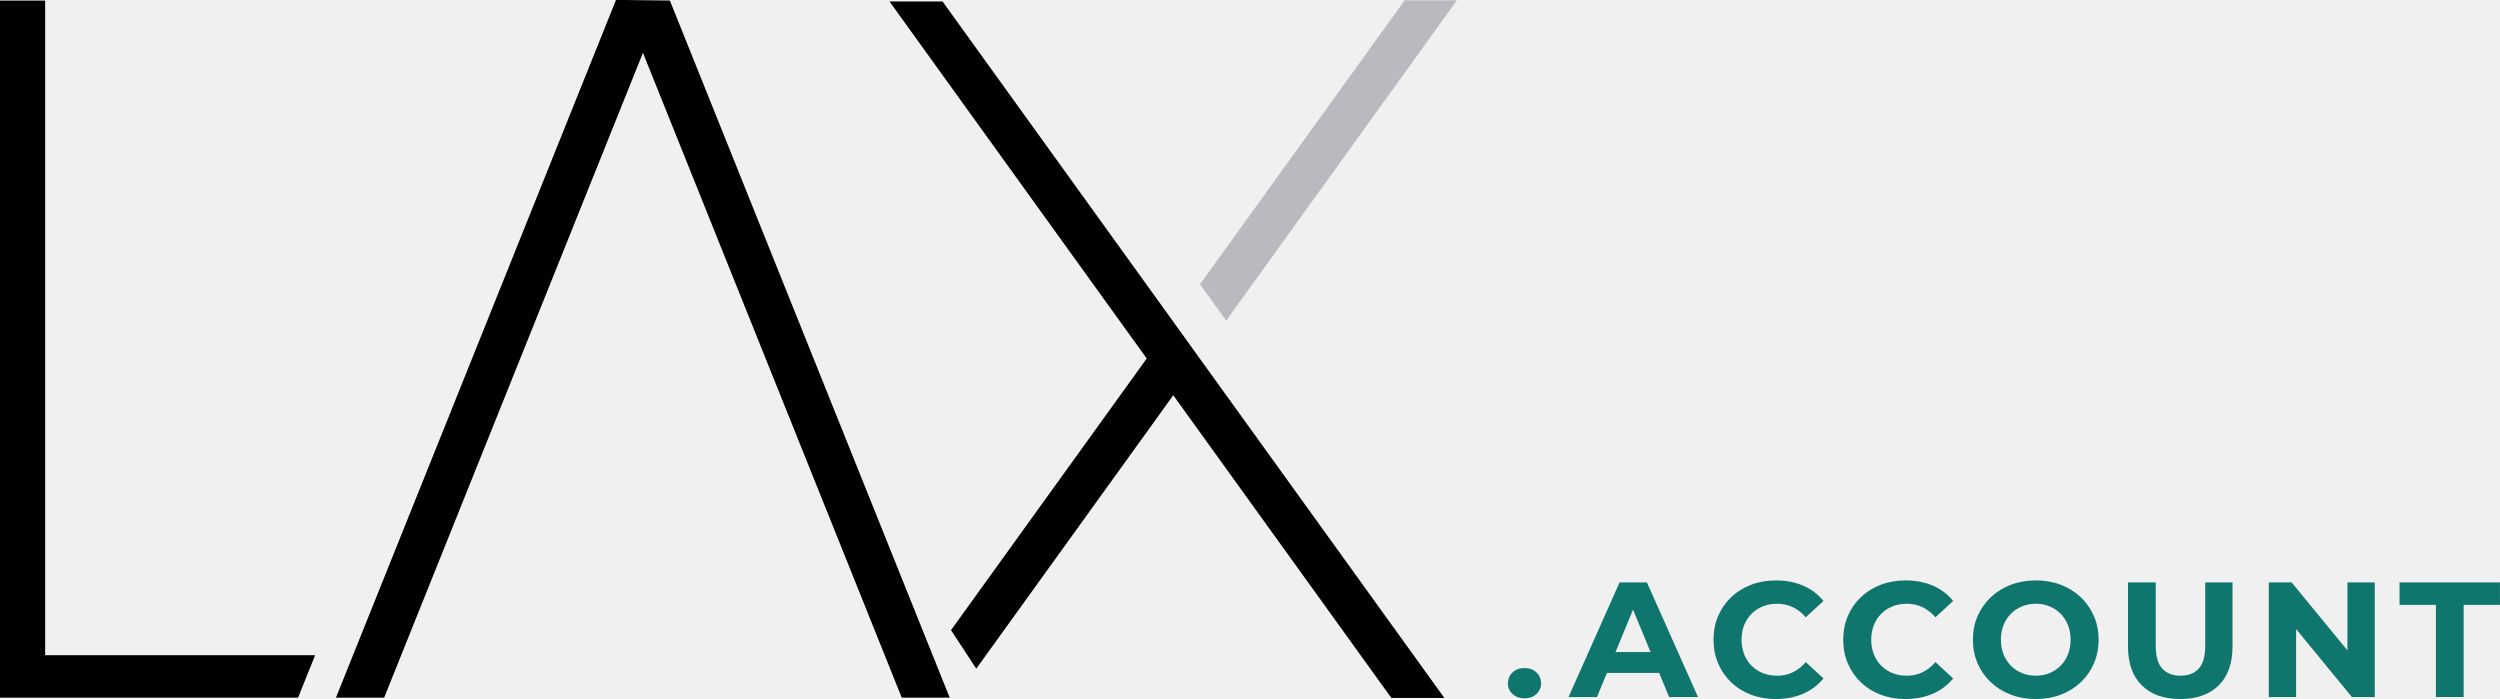
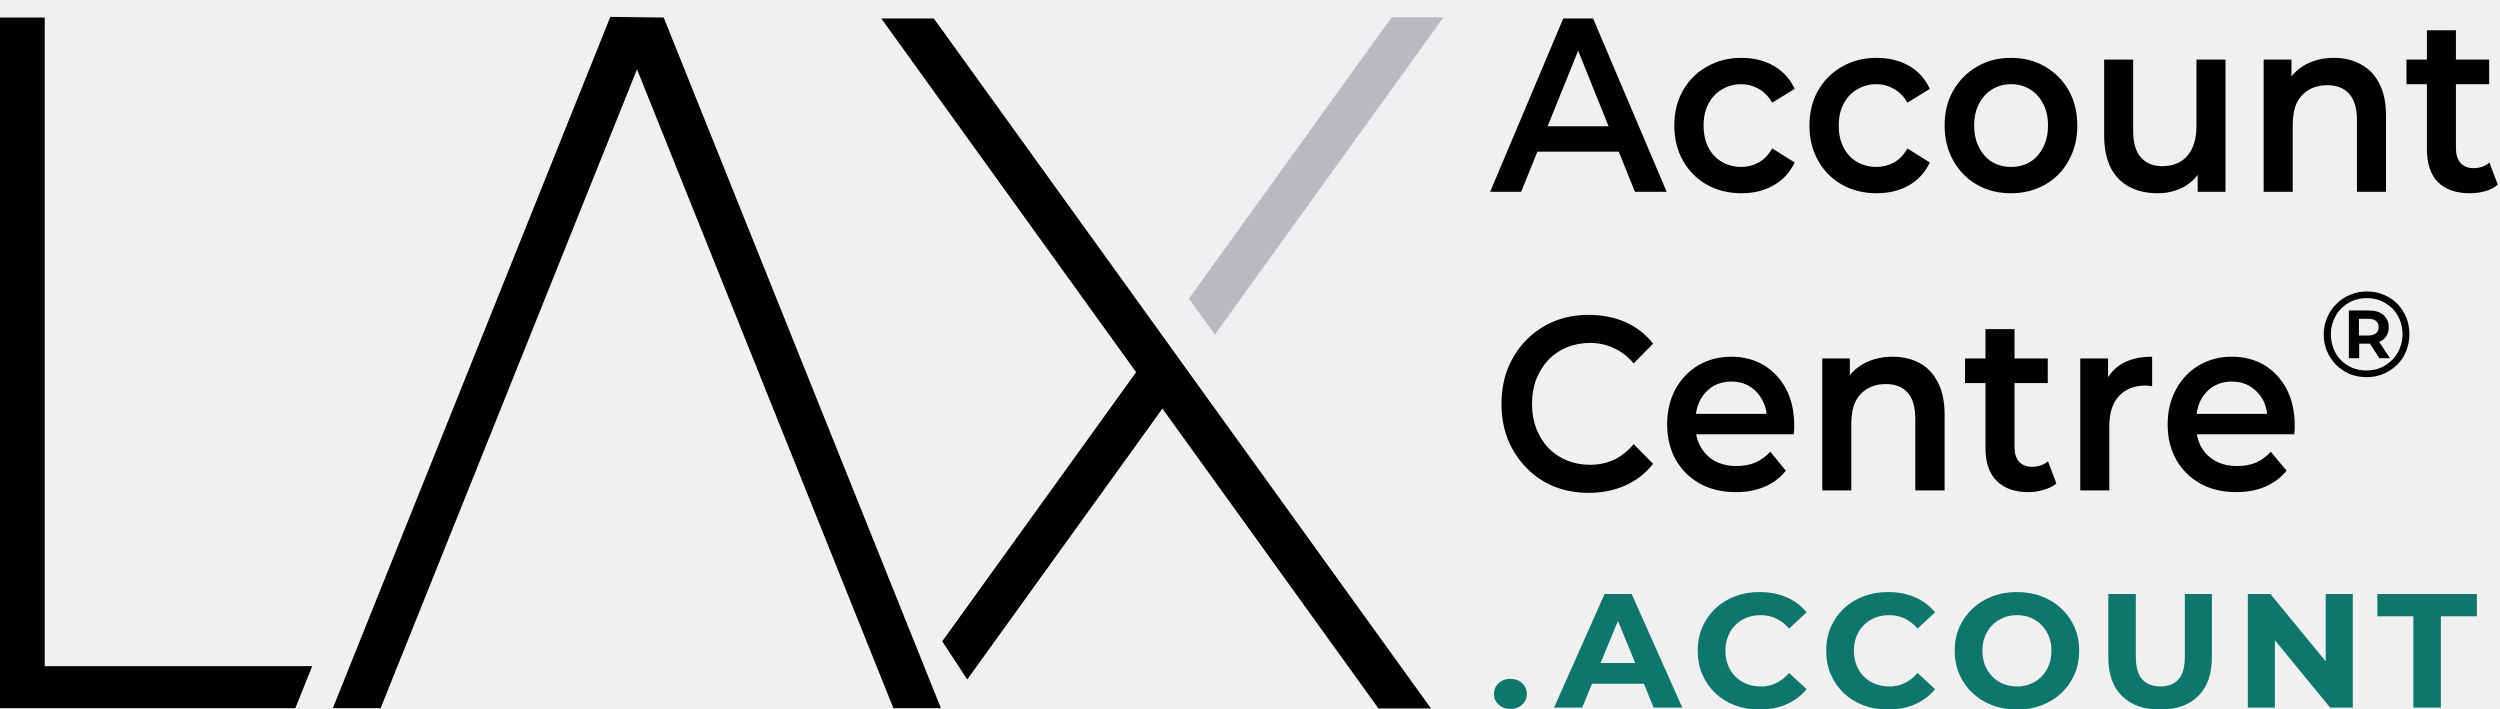
- <svg xmlns="http://www.w3.org/2000/svg" viewBox="0 6.9 1006.11 281.06" width="1006.11" height="281.06" role="img">
+ <svg xmlns="http://www.w3.org/2000/svg" viewBox="0 0 1015.5 287.96" width="1015.5" height="287.96" role="img">
  <style>.i{fill:#010101}.m{fill:#b9bac0}.d{fill:#0f766e}@media(prefers-color-scheme:dark){.i{fill:#ffffff}.d{fill:#2dd4bf}}</style>
  <g class="i">
    <path d="M18.17 270.58 L18.17 7.13 L17.08 7.13 L1.09 7.13 L0 7.13 L0 287.67 L1.09 287.67 L118.87 287.67 L119.96 287.67 L126.82 270.58 L125.73 270.58 L18.17 270.58Z" />
    <path d="M247.91 6.86L269.59 7.12L382.2 287.67L362.9 287.67L258.75 28.15L154.6 287.67L135.2 287.67Z" />
    <path d="M581.28,287.78h-21.34l-87.77-121.82-9.42,13.1-74.36,103.18L392.89,276L382.73,260.5L452.07,164.26l9.42-13.09L357.98,7.5h21.34l92.85,128.86,10.66,14.82,98.45,136.61Z" />
+     <path d="M605.3 77.9 635 7.5H647.1L677 77.9H664.1L638.6 14.5H643.5L617.9 77.9ZM619 61.6 622.3 51.3H658L661.4 61.6ZM707.4 78.5Q699.5 78.5 693.3 75Q687.1 71.5 683.6 65.2Q680.1 59 680.1 51Q680.1 42.9 683.6 36.8Q687.1 30.6 693.3 27.1Q699.5 23.5 707.4 23.5Q714.8 23.5 720.4 26.7Q726.1 29.9 729 36.1L719.9 41.7Q717.6 37.9 714.4 36.1Q711.1 34.2 707.3 34.2Q703 34.2 699.5 36.3Q696 38.3 694 42.1Q692 45.8 692 51Q692 56.2 694 60Q696 63.8 699.5 65.8Q703 67.8 707.3 67.8Q711.1 67.8 714.4 66Q717.6 64.2 719.9 60.3L729 66Q726.1 72.1 720.4 75.3Q714.8 78.5 707.4 78.5ZM762.3 78.5Q754.4 78.5 748.2 75Q742 71.5 738.5 65.2Q735 59 735 51Q735 42.9 738.5 36.8Q742 30.6 748.2 27.1Q754.4 23.5 762.3 23.5Q769.7 23.5 775.4 26.7Q781 29.9 783.9 36.1L774.8 41.7Q772.6 37.9 769.3 36.1Q766 34.2 762.2 34.2Q757.9 34.2 754.4 36.3Q750.9 38.3 748.9 42.1Q746.9 45.8 746.9 51Q746.9 56.2 748.9 60Q750.9 63.8 754.4 65.8Q757.9 67.8 762.2 67.8Q766 67.8 769.3 66Q772.6 64.2 774.8 60.3L783.9 66Q781 72.1 775.4 75.3Q769.7 78.5 762.3 78.5ZM816.9 78.5Q809.1 78.5 803 75Q796.9 71.5 793.4 65.2Q789.9 59 789.9 51Q789.9 42.9 793.4 36.8Q797 30.6 803 27.1Q809.1 23.5 816.9 23.5Q824.7 23.5 830.8 27.1Q836.8 30.6 840.3 36.7Q843.8 42.9 843.8 51Q843.8 59 840.3 65.2Q836.9 71.5 830.7 75Q824.6 78.5 816.9 78.5ZM816.9 67.8Q821.2 67.8 824.6 65.8Q827.9 63.8 829.9 59.9Q831.9 56.1 831.9 51Q831.9 45.8 829.9 42.1Q827.9 38.3 824.6 36.3Q821.2 34.2 816.9 34.2Q812.6 34.2 809.2 36.3Q805.9 38.3 803.9 42.1Q801.9 45.8 801.9 51Q801.9 56.1 803.9 59.9Q805.9 63.8 809.2 65.8Q812.6 67.8 816.9 67.8ZM876.5 78.5Q870 78.5 865.1 76Q860.2 73.5 857.4 68.2Q854.7 62.9 854.7 54.8V24.2H866.5V53.2Q866.5 60.4 869.6 63.9Q872.7 67.5 878.4 67.5Q882.5 67.5 885.6 65.7Q888.7 63.9 890.4 60.3Q892.2 56.7 892.2 51.3V24.2H904V77.9H892.7V63.4L894.7 67.8Q892.1 73 887.3 75.8Q882.4 78.5 876.5 78.5ZM919.5 77.9V24.2H930.8V38.7L928.7 34.3Q931.4 29.1 936.4 26.3Q941.5 23.5 948.1 23.5Q954.2 23.5 958.9 26.1Q963.7 28.6 966.4 33.8Q969.2 39 969.2 47.1V77.9H957.4V48.8Q957.4 41.6 954.2 38.1Q951.1 34.6 945.3 34.6Q941.2 34.6 938 36.4Q934.8 38.2 933 41.7Q931.3 45.3 931.3 50.7V77.9ZM1003.2 78.5Q994.9 78.5 990.3 74Q985.8 69.4 985.8 60.5V12.3H997.6V60.2Q997.6 64 999.4 66.1Q1001.3 68.3 1004.7 68.3Q1008.6 68.3 1011.2 66L1014.6 75Q1012.5 76.8 1009.4 77.7Q1006.4 78.5 1003.2 78.5ZM977.5 34.2V24.2H1011.1V34.2Z" />
+     <path d="M645.3 200.2Q637.7 200.2 631.2 197.6Q624.7 194.9 620 190Q615.2 185.1 612.5 178.5Q609.9 171.9 609.9 164.1Q609.9 156.2 612.5 149.6Q615.2 143 620 138.1Q624.8 133.2 631.3 130.5Q637.7 127.9 645.3 127.9Q653.4 127.9 660.2 130.8Q666.9 133.8 671.5 139.6L663.6 147.6Q660 143.4 655.5 141.4Q651.1 139.3 645.9 139.3Q640.8 139.3 636.4 141.1Q632.1 142.9 628.9 146.2Q625.8 149.6 624 154.1Q622.3 158.6 622.3 164.1Q622.3 169.5 624 174Q625.8 178.6 628.9 181.9Q632.1 185.2 636.4 187Q640.8 188.8 645.9 188.8Q651.1 188.8 655.5 186.8Q660 184.7 663.6 180.4L671.5 188.4Q666.9 194.2 660.2 197.2Q653.4 200.2 645.3 200.2ZM705.1 199.9Q696.7 199.9 690.4 196.4Q684.1 192.8 680.6 186.6Q677.2 180.4 677.2 172.4Q677.2 164.4 680.5 158.2Q683.9 152 689.8 148.4Q695.8 144.9 703.2 144.9Q710.7 144.9 716.4 148.3Q722.2 151.8 725.5 158Q728.8 164.3 728.8 172.7Q728.8 173.5 728.8 174.5Q728.7 175.6 728.6 176.4H686.6V168.1H722.4L717.7 170.7Q717.8 166.1 715.9 162.6Q714.1 159.1 710.8 157Q707.6 155 703.3 155Q699 155 695.7 157Q692.4 159.1 690.6 162.6Q688.7 166.2 688.7 171V173Q688.7 177.8 690.8 181.5Q692.9 185.2 696.6 187.3Q700.4 189.3 705.4 189.3Q709.7 189.3 713 187.9Q716.4 186.4 719.1 183.5L725.4 191.2Q722 195.5 716.8 197.7Q711.7 199.9 705.1 199.9ZM740.2 199.2V145.6H751.4V160.1L749.4 155.6Q752 150.4 757.1 147.7Q762.2 144.9 768.8 144.9Q774.9 144.9 779.6 147.4Q784.4 149.9 787.1 155.2Q789.9 160.4 789.9 168.5V199.2H778V170.1Q778 163 774.9 159.5Q771.8 156 766 156Q761.9 156 758.7 157.8Q755.5 159.6 753.7 163.1Q752 166.7 752 172.1V199.2ZM823.9 199.9Q815.6 199.9 811 195.3Q806.5 190.8 806.5 181.9V133.7H818.3V181.6Q818.3 185.4 820.1 187.5Q822 189.6 825.4 189.6Q829.2 189.6 831.9 187.4L835.3 196.4Q833.2 198.1 830.1 199Q827.1 199.9 823.9 199.9ZM798.2 155.6V145.6H831.8V155.6ZM845 199.2V145.6H856.3V160.3L854.9 156Q857.1 150.6 862 147.7Q867 144.9 874.2 144.9V156.9Q873.4 156.8 872.8 156.7Q872.1 156.6 871.5 156.6Q864.8 156.6 860.8 160.8Q856.8 165 856.8 173.2V199.2ZM908.4 199.9Q900 199.9 893.7 196.4Q887.4 192.8 883.9 186.6Q880.5 180.4 880.5 172.4Q880.5 164.4 883.9 158.2Q887.2 152 893.2 148.4Q899.1 144.9 906.6 144.9Q914 144.9 919.8 148.3Q925.5 151.8 928.8 158Q932.1 164.3 932.1 172.7Q932.1 173.5 932.1 174.5Q932 175.6 931.9 176.4H889.9V168.1H925.7L921 170.7Q921.1 166.1 919.3 162.6Q917.4 159.1 914.1 157Q910.9 155 906.6 155Q902.3 155 899 157Q895.7 159.1 893.9 162.6Q892.1 166.2 892.1 171V173Q892.1 177.8 894.1 181.5Q896.2 185.2 900 187.3Q903.7 189.3 908.7 189.3Q913 189.3 916.4 187.9Q919.7 186.4 922.4 183.5L928.8 191.2Q925.3 195.5 920.1 197.7Q915 199.9 908.4 199.9ZM961.3 153.2Q957.6 153.2 954.4 151.9Q951.3 150.5 948.9 148.2Q946.6 145.8 945.2 142.6Q943.9 139.5 943.9 135.8Q943.9 132.2 945.3 129Q946.6 125.9 949 123.5Q951.3 121.1 954.5 119.8Q957.7 118.4 961.4 118.4Q965.1 118.4 968.2 119.7Q971.4 121 973.8 123.4Q976.1 125.8 977.4 128.9Q978.7 132 978.7 135.7Q978.7 139.4 977.4 142.6Q976.1 145.8 973.7 148.2Q971.3 150.5 968.1 151.9Q965 153.2 961.3 153.2ZM966.5 145.5 961.7 138.1H965.9L970.8 145.5ZM961.3 150.5Q964.4 150.5 967 149.4Q969.7 148.2 971.7 146.2Q973.7 144.2 974.8 141.5Q975.9 138.8 975.9 135.7Q975.9 132.6 974.8 129.9Q973.7 127.3 971.8 125.3Q969.8 123.4 967.2 122.2Q964.5 121.1 961.4 121.1Q958.2 121.1 955.6 122.2Q952.9 123.4 950.9 125.4Q949 127.4 947.9 130.1Q946.8 132.7 946.8 135.8Q946.8 138.9 947.9 141.6Q948.9 144.3 950.9 146.3Q952.9 148.3 955.5 149.4Q958.2 150.5 961.3 150.5ZM954.1 145.5V126.1H962.1Q966 126.1 968.1 127.9Q970.3 129.8 970.3 132.9Q970.3 136.1 968.1 137.9Q966 139.6 962.1 139.6H958.3V145.5ZM958.2 136.3H961.9Q963.9 136.3 965.1 135.4Q966.2 134.5 966.2 132.9Q966.2 131.2 965.1 130.3Q963.9 129.5 961.9 129.5H958.2Z" />
  </g>
  <g class="m">
    <path d="M493.47 135.92 L586.33 7.04 L565.29 7.04 L482.94 121.29 L485.89 125.39 L493.47 135.92Z" />
  </g>
  <g class="d">
    <path transform="translate(-18 0)" d="M636.32,277.51c-1.26-1.18-2.84-1.77-4.76-1.77s-3.59.59-4.83,1.77c-1.25,1.18-1.88,2.64-1.88,4.4s.62,3.15,1.88,4.3c.87.81,1.9,1.34,3.13,1.57.53.12,1.1.17,1.7.17s1.14-.06,1.66-.17c1.2-.23,2.24-.76,3.1-1.57,1.24-1.15,1.88-2.6,1.88-4.3s-.63-3.22-1.88-4.4Z" />
    <path transform="translate(631.9289 287.42) scale(0.0659)" d="M-10.3 0 301.2 -700H468.3L780.3 0H603.9L350.1 -614.7H417L163.3 0ZM148.8 -147.1 193 -274.6H549.9L594.6 -147.1Z" />
    <path transform="translate(687.0829 287.42) scale(0.0659)" d="M418.5 12.2Q336.6 12.2 267 -14.3Q197.4 -40.8 146.3 -89.5Q95.2 -138.3 66.7 -204.5Q38.3 -270.6 38.3 -350Q38.3 -429.4 66.7 -495.5Q95.2 -561.7 146.6 -610.5Q198 -659.2 267.6 -685.7Q337.2 -712.2 419 -712.2Q511.1 -712.2 585.4 -680.3Q659.8 -648.4 709.6 -586.9L601.4 -487.1Q566.1 -527.8 522.6 -548.7Q479.1 -569.7 427.2 -569.7Q379.3 -569.7 339.5 -553.9Q299.7 -538 270.6 -508.8Q241.4 -479.5 225.3 -439.1Q209.3 -398.7 209.3 -350Q209.3 -301.3 225.3 -260.9Q241.4 -220.5 270.6 -191.2Q299.7 -162 339.5 -146.1Q379.3 -130.3 427.2 -130.3Q479.1 -130.3 522.6 -151.3Q566.1 -172.2 601.4 -213.4L709.6 -113.6Q659.8 -52.6 585.4 -20.2Q511.1 12.2 418.5 12.2Z" />
    <path transform="translate(739.2708 287.42) scale(0.0659)" d="M418.5 12.2Q336.6 12.2 267 -14.3Q197.4 -40.8 146.3 -89.5Q95.2 -138.3 66.7 -204.5Q38.3 -270.6 38.3 -350Q38.3 -429.4 66.7 -495.5Q95.2 -561.7 146.6 -610.5Q198 -659.2 267.6 -685.7Q337.2 -712.2 419 -712.2Q511.1 -712.2 585.4 -680.3Q659.8 -648.4 709.6 -586.9L601.4 -487.1Q566.1 -527.8 522.6 -548.7Q479.1 -569.7 427.2 -569.7Q379.3 -569.7 339.5 -553.9Q299.7 -538 270.6 -508.8Q241.4 -479.5 225.3 -439.1Q209.3 -398.7 209.3 -350Q209.3 -301.3 225.3 -260.9Q241.4 -220.5 270.6 -191.2Q299.7 -162 339.5 -146.1Q379.3 -130.3 427.2 -130.3Q479.1 -130.3 522.6 -151.3Q566.1 -172.2 601.4 -213.4L709.6 -113.6Q659.8 -52.6 585.4 -20.2Q511.1 12.2 418.5 12.2Z" />
    <path transform="translate(791.4586 287.42) scale(0.0659)" d="M422.7 12.2Q339.8 12.2 269.3 -14.8Q198.9 -41.8 147.3 -90.8Q95.6 -139.7 66.9 -205.8Q38.3 -271.8 38.3 -350.2Q38.3 -428.6 66.9 -494.4Q95.6 -560.1 147.3 -609.2Q199 -658.3 269.3 -685.3Q339.5 -712.2 422.4 -712.2Q505.6 -712.2 575.5 -685.4Q645.4 -658.5 697 -609.6Q748.6 -560.6 777.2 -494.7Q805.9 -428.8 805.9 -350.2Q805.9 -271.5 777.2 -205.3Q748.6 -139.2 697 -90.3Q645.4 -41.5 575.5 -14.6Q505.6 12.2 422.7 12.2ZM422.3 -130.3Q467.9 -130.3 506.5 -146.2Q545.1 -162.1 573.9 -191.3Q602.8 -220.6 618.8 -260.9Q634.9 -301.2 634.9 -350.2Q634.9 -399.2 618.9 -439.3Q602.9 -479.3 574 -508.6Q545.2 -537.8 506.6 -553.8Q467.9 -569.7 422.4 -569.7Q376.8 -569.7 338.1 -553.7Q299.3 -537.8 270.3 -508.5Q241.4 -479.2 225.3 -439.1Q209.3 -399 209.3 -350.2Q209.3 -301.4 225.3 -261.1Q241.4 -220.8 270.2 -191.4Q299.1 -162 338 -146.1Q376.8 -130.3 422.3 -130.3Z" />
    <path transform="translate(851.4903 287.42) scale(0.0659)" d="M393.6 12.2Q243.5 12.2 159 -71Q74.4 -154.2 74.4 -309V-700H244V-314.4Q244 -216.9 283.9 -173.6Q323.8 -130.3 395.1 -130.3Q466.9 -130.3 506.5 -173.6Q546.2 -216.9 546.2 -314.4V-700H712.8V-309Q712.8 -154.2 628.3 -71Q543.7 12.2 393.6 12.2Z" />
    <path transform="translate(907.7648 287.42) scale(0.0659)" d="M80.4 0V-700H219.9L627.7 -203.2H560.6V-700H727.4V0H587.9L180.1 -496.8H247.2V0Z" />
    <path transform="translate(965.4236 287.42) scale(0.0659)" d="M225.9 0V-562.8H4V-700H617.3V-562.8H395.4V0Z" />
  </g>
</svg>
